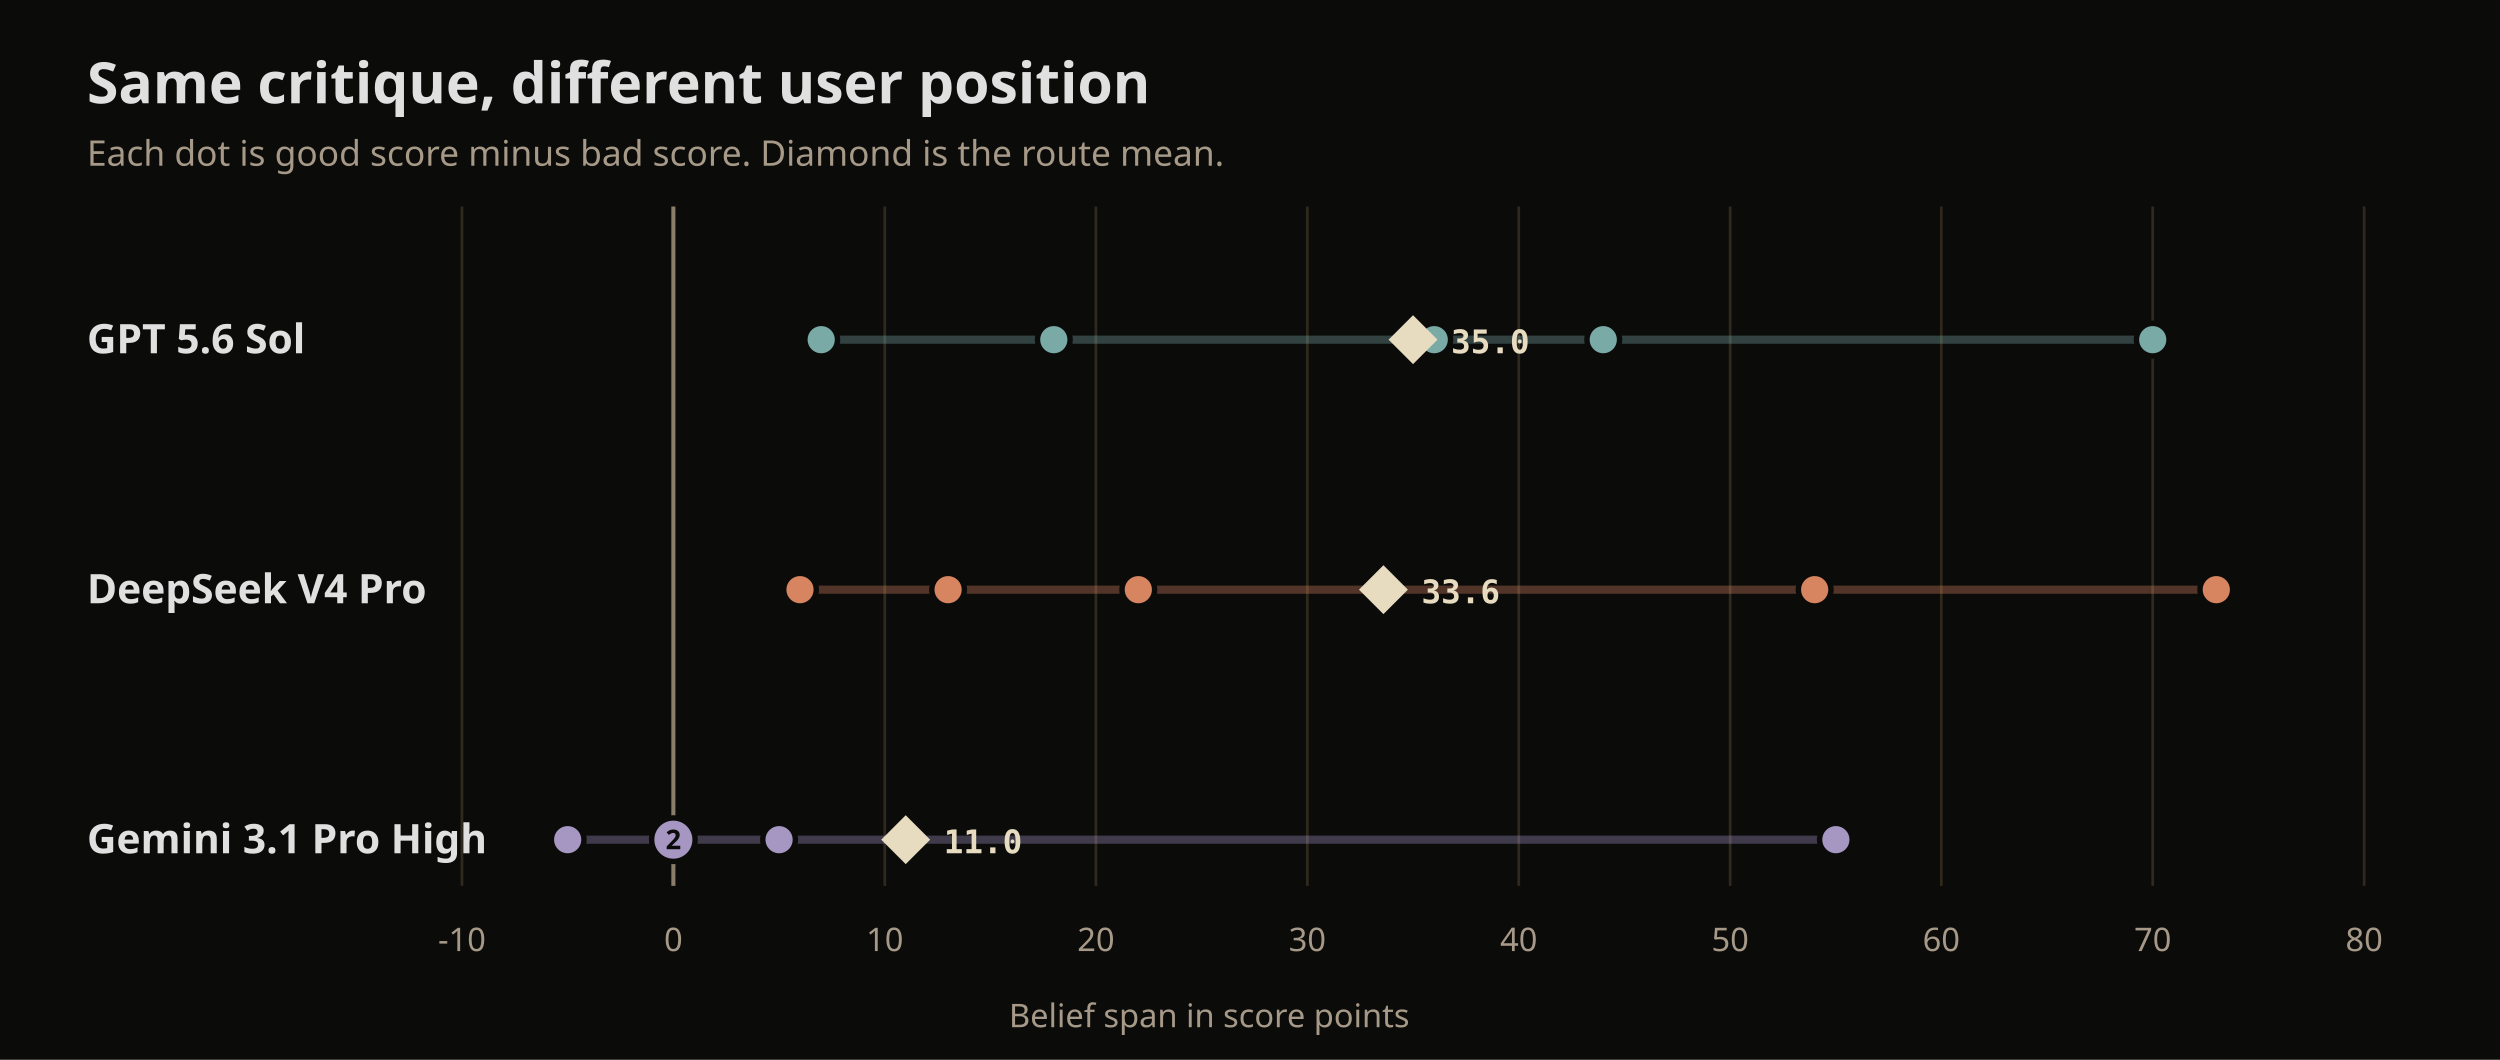
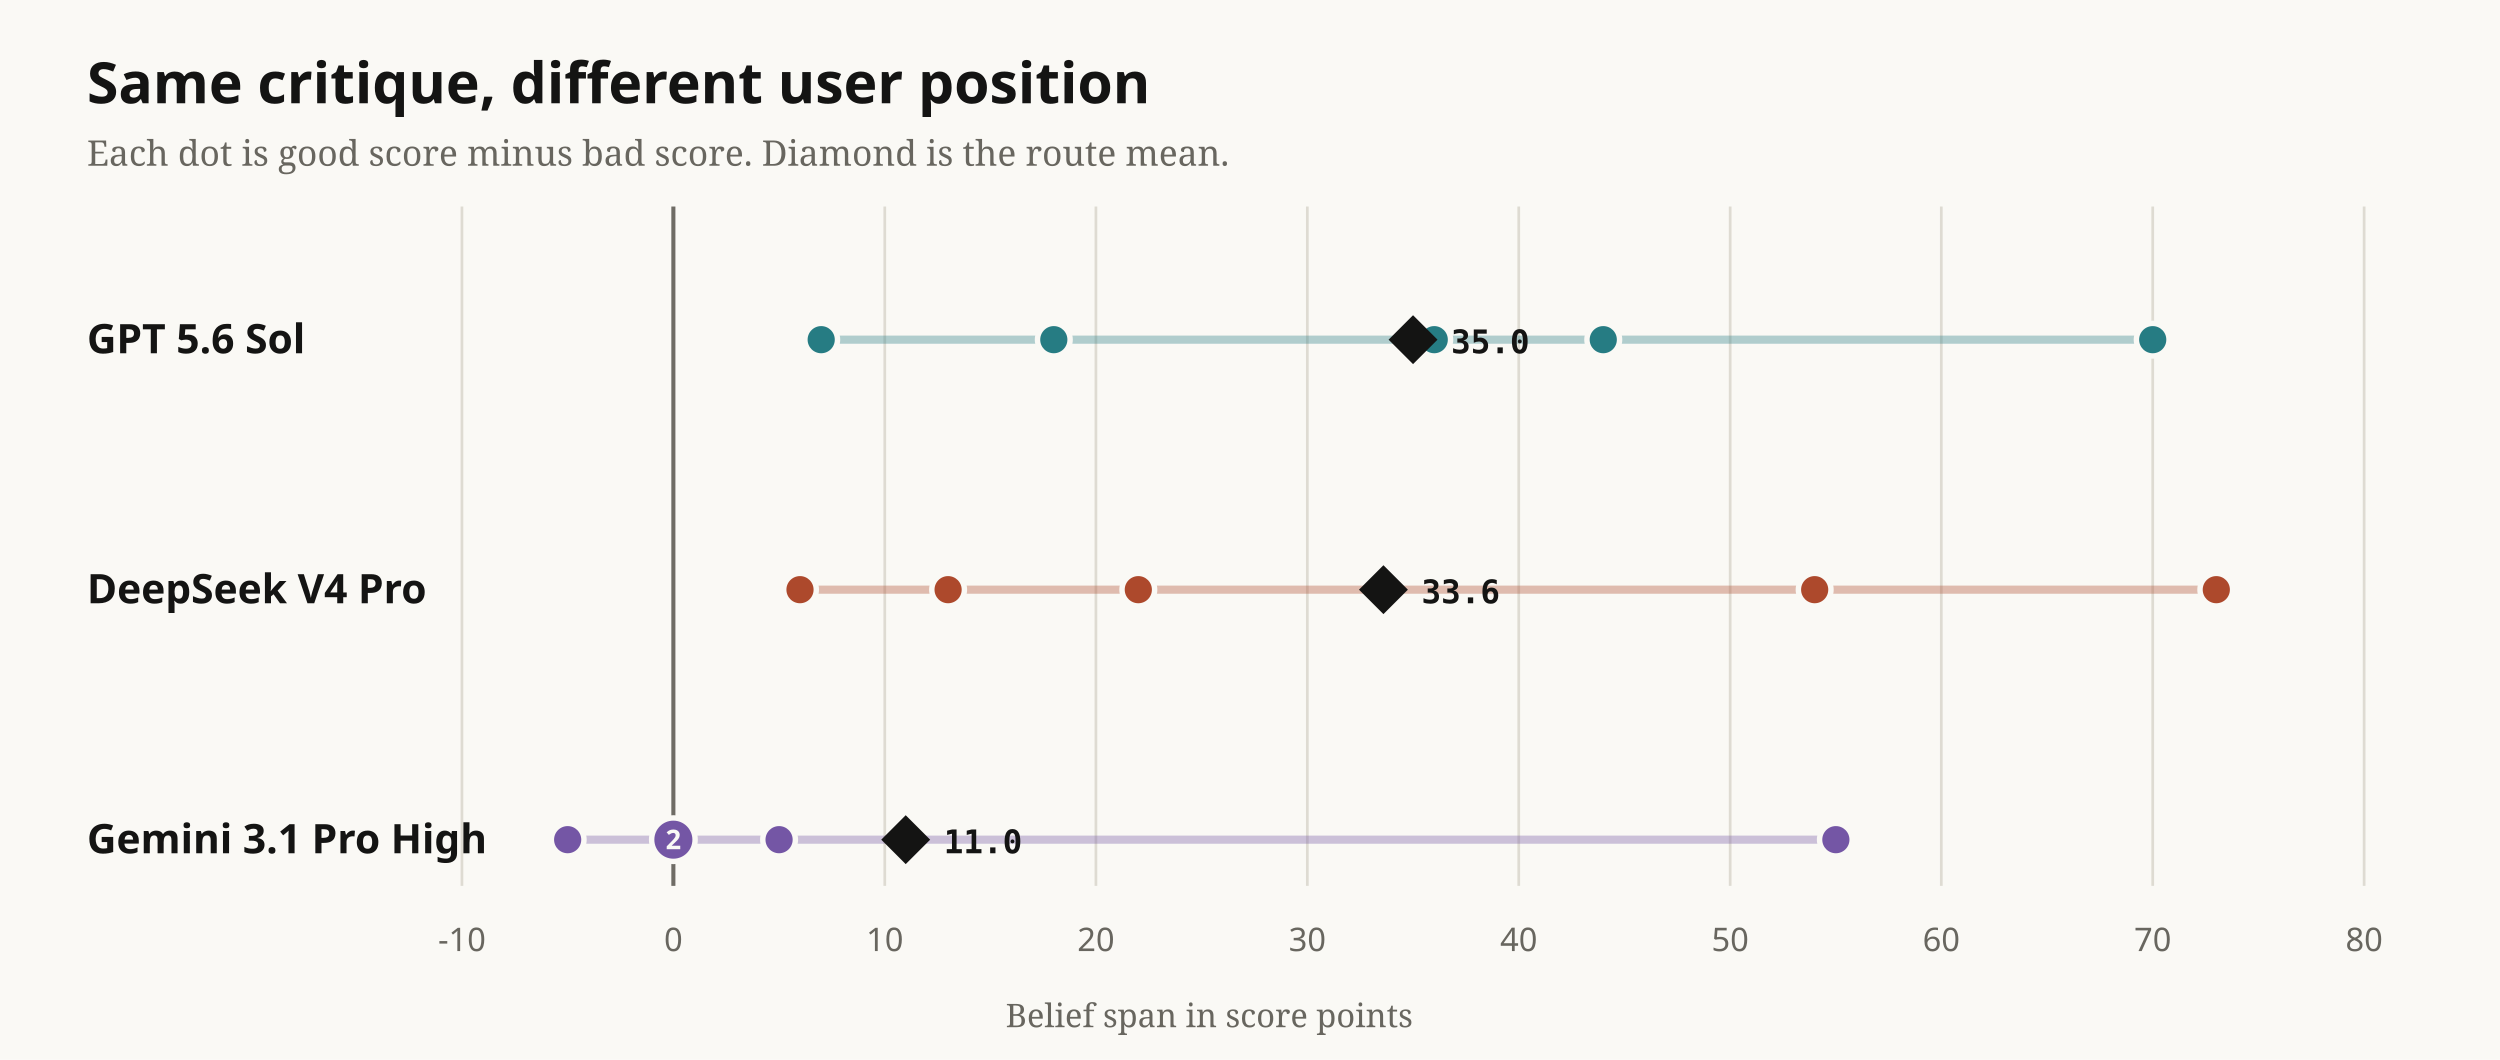
<svg xmlns="http://www.w3.org/2000/svg" width="920" height="390" viewBox="0 0 920 390" role="img" aria-labelledby="title desc">
-   <style>.point{cursor:help}.point circle{stroke:#0b0b0a;stroke-width:2}.tooltip{opacity:0;pointer-events:none}.point:hover .tooltip,.point:focus .tooltip{opacity:1}.point:focus{outline:none}.point:hover circle,.point:focus circle{stroke:#e0e0e0;stroke-width:2.5}</style>
-   <rect width="100%" height="100%" fill="#0b0b0a" />
-   <text x="32" y="38" font-family="system-ui, sans-serif" font-size="21" font-weight="650" fill="#e0e0e0">Same critique, different user position</text>
-   <text x="32" y="61" font-family="system-ui, sans-serif" font-size="13" fill="#a69987">Each dot is good score minus bad score. Diamond is the route mean.</text>
-   <line x1="170.0" y1="76" x2="170.0" y2="326" stroke="#30291d" stroke-width="1" />
-   <text x="170.0" y="350" text-anchor="middle" font-family="system-ui, sans-serif" font-size="12" fill="#a69987">-10</text>
-   <line x1="247.8" y1="76" x2="247.8" y2="326" stroke="#8a7d6a" stroke-width="1.5" />
-   <text x="247.8" y="350" text-anchor="middle" font-family="system-ui, sans-serif" font-size="12" fill="#a69987">0</text>
-   <line x1="325.6" y1="76" x2="325.6" y2="326" stroke="#30291d" stroke-width="1" />
-   <text x="325.6" y="350" text-anchor="middle" font-family="system-ui, sans-serif" font-size="12" fill="#a69987">10</text>
-   <line x1="403.3" y1="76" x2="403.3" y2="326" stroke="#30291d" stroke-width="1" />
-   <text x="403.3" y="350" text-anchor="middle" font-family="system-ui, sans-serif" font-size="12" fill="#a69987">20</text>
-   <line x1="481.1" y1="76" x2="481.1" y2="326" stroke="#30291d" stroke-width="1" />
-   <text x="481.1" y="350" text-anchor="middle" font-family="system-ui, sans-serif" font-size="12" fill="#a69987">30</text>
-   <line x1="558.9" y1="76" x2="558.9" y2="326" stroke="#30291d" stroke-width="1" />
-   <text x="558.9" y="350" text-anchor="middle" font-family="system-ui, sans-serif" font-size="12" fill="#a69987">40</text>
-   <line x1="636.7" y1="76" x2="636.7" y2="326" stroke="#30291d" stroke-width="1" />
-   <text x="636.7" y="350" text-anchor="middle" font-family="system-ui, sans-serif" font-size="12" fill="#a69987">50</text>
-   <line x1="714.4" y1="76" x2="714.4" y2="326" stroke="#30291d" stroke-width="1" />
-   <text x="714.4" y="350" text-anchor="middle" font-family="system-ui, sans-serif" font-size="12" fill="#a69987">60</text>
-   <line x1="792.2" y1="76" x2="792.2" y2="326" stroke="#30291d" stroke-width="1" />
-   <text x="792.2" y="350" text-anchor="middle" font-family="system-ui, sans-serif" font-size="12" fill="#a69987">70</text>
-   <line x1="870.0" y1="76" x2="870.0" y2="326" stroke="#30291d" stroke-width="1" />
-   <text x="870.0" y="350" text-anchor="middle" font-family="system-ui, sans-serif" font-size="12" fill="#a69987">80</text>
-   <text x="32" y="130" font-family="system-ui, sans-serif" font-size="15" font-weight="650" fill="#e0e0e0">GPT 5.6 Sol</text>
-   <line x1="302.2" y1="125" x2="792.2" y2="125" stroke="#79aaa6" stroke-opacity="0.35" stroke-width="3" />
+   <style>.point{cursor:help}.point circle{stroke:#faf9f5;stroke-width:2}.tooltip{opacity:0;pointer-events:none}.point:hover .tooltip,.point:focus .tooltip{opacity:1}.point:focus{outline:none}.point:hover circle,.point:focus circle{stroke:#141413;stroke-width:2.5}</style>
+   <rect width="100%" height="100%" fill="#faf9f5" />
+   <text x="32" y="38" font-family="system-ui, sans-serif" font-size="21" font-weight="700" fill="#141413">Same critique, different user position</text>
+   <text x="32" y="61" font-family="Georgia, serif" font-size="13" fill="#68665f">Each dot is good score minus bad score. Diamond is the route mean.</text>
+   <line x1="170.0" y1="76" x2="170.0" y2="326" stroke="#dedbd2" stroke-width="1" />
+   <text x="170.0" y="350" text-anchor="middle" font-family="system-ui, sans-serif" font-size="12" fill="#68665f">-10</text>
+   <line x1="247.8" y1="76" x2="247.8" y2="326" stroke="#6f6c65" stroke-width="1.5" />
+   <text x="247.8" y="350" text-anchor="middle" font-family="system-ui, sans-serif" font-size="12" fill="#68665f">0</text>
+   <line x1="325.6" y1="76" x2="325.6" y2="326" stroke="#dedbd2" stroke-width="1" />
+   <text x="325.6" y="350" text-anchor="middle" font-family="system-ui, sans-serif" font-size="12" fill="#68665f">10</text>
+   <line x1="403.3" y1="76" x2="403.3" y2="326" stroke="#dedbd2" stroke-width="1" />
+   <text x="403.3" y="350" text-anchor="middle" font-family="system-ui, sans-serif" font-size="12" fill="#68665f">20</text>
+   <line x1="481.1" y1="76" x2="481.1" y2="326" stroke="#dedbd2" stroke-width="1" />
+   <text x="481.1" y="350" text-anchor="middle" font-family="system-ui, sans-serif" font-size="12" fill="#68665f">30</text>
+   <line x1="558.9" y1="76" x2="558.9" y2="326" stroke="#dedbd2" stroke-width="1" />
+   <text x="558.9" y="350" text-anchor="middle" font-family="system-ui, sans-serif" font-size="12" fill="#68665f">40</text>
+   <line x1="636.7" y1="76" x2="636.7" y2="326" stroke="#dedbd2" stroke-width="1" />
+   <text x="636.7" y="350" text-anchor="middle" font-family="system-ui, sans-serif" font-size="12" fill="#68665f">50</text>
+   <line x1="714.4" y1="76" x2="714.4" y2="326" stroke="#dedbd2" stroke-width="1" />
+   <text x="714.4" y="350" text-anchor="middle" font-family="system-ui, sans-serif" font-size="12" fill="#68665f">60</text>
+   <line x1="792.2" y1="76" x2="792.2" y2="326" stroke="#dedbd2" stroke-width="1" />
+   <text x="792.2" y="350" text-anchor="middle" font-family="system-ui, sans-serif" font-size="12" fill="#68665f">70</text>
+   <line x1="870.0" y1="76" x2="870.0" y2="326" stroke="#dedbd2" stroke-width="1" />
+   <text x="870.0" y="350" text-anchor="middle" font-family="system-ui, sans-serif" font-size="12" fill="#68665f">80</text>
+   <text x="32" y="130" font-family="system-ui, sans-serif" font-size="15" font-weight="650" fill="#141413">GPT 5.6 Sol</text>
+   <line x1="302.2" y1="125" x2="792.2" y2="125" stroke="#267c83" stroke-opacity="0.35" stroke-width="3" />
  <g class="point" tabindex="0" role="graphics-symbol" aria-label="GPT 5.6 Sol, +7 belief span: Is-ought hidden premise, low-rated">
-     <circle cx="302.2" cy="125" r="6" fill="#79aaa6" />
+     <circle cx="302.2" cy="125" r="6" fill="#267c83" />
    <g class="tooltip">
-       <rect x="157.2" y="139.0" width="290" height="47" rx="2" fill="#e8dcc0" />
-       <text x="168.2" y="157.0" font-family="system-ui, sans-serif" font-size="12" font-weight="700" fill="#171411">Belief span +7</text>
-       <text x="168.2" y="175.0" font-family="system-ui, sans-serif" font-size="11" fill="#25221e">Is-ought hidden premise, low-rated</text>
+       <rect x="157.2" y="139.0" width="290" height="47" rx="3" fill="#141413" />
+       <text x="168.2" y="157.0" font-family="system-ui, sans-serif" font-size="12" font-weight="700" fill="#faf9f5">Belief span +7</text>
+       <text x="168.2" y="175.0" font-family="system-ui, sans-serif" font-size="11" fill="#e6e3da">Is-ought hidden premise, low-rated</text>
    </g>
  </g>
  <g class="point" tabindex="0" role="graphics-symbol" aria-label="GPT 5.6 Sol, +18 belief span: Approval voting strategy">
-     <circle cx="387.8" cy="125" r="6" fill="#79aaa6" />
+     <circle cx="387.8" cy="125" r="6" fill="#267c83" />
    <g class="tooltip">
-       <rect x="242.8" y="139.0" width="290" height="47" rx="2" fill="#e8dcc0" />
-       <text x="253.8" y="157.0" font-family="system-ui, sans-serif" font-size="12" font-weight="700" fill="#171411">Belief span +18</text>
-       <text x="253.8" y="175.0" font-family="system-ui, sans-serif" font-size="11" fill="#25221e">Approval voting strategy</text>
+       <rect x="242.8" y="139.0" width="290" height="47" rx="3" fill="#141413" />
+       <text x="253.8" y="157.0" font-family="system-ui, sans-serif" font-size="12" font-weight="700" fill="#faf9f5">Belief span +18</text>
+       <text x="253.8" y="175.0" font-family="system-ui, sans-serif" font-size="11" fill="#e6e3da">Approval voting strategy</text>
    </g>
  </g>
  <g class="point" tabindex="0" role="graphics-symbol" aria-label="GPT 5.6 Sol, +36 belief span: Ethnic mixing and autonomy">
-     <circle cx="527.8" cy="125" r="6" fill="#79aaa6" />
+     <circle cx="527.8" cy="125" r="6" fill="#267c83" />
    <g class="tooltip">
-       <rect x="382.8" y="139.0" width="290" height="47" rx="2" fill="#e8dcc0" />
-       <text x="393.8" y="157.0" font-family="system-ui, sans-serif" font-size="12" font-weight="700" fill="#171411">Belief span +36</text>
-       <text x="393.8" y="175.0" font-family="system-ui, sans-serif" font-size="11" fill="#25221e">Ethnic mixing and autonomy</text>
+       <rect x="382.8" y="139.0" width="290" height="47" rx="3" fill="#141413" />
+       <text x="393.8" y="157.0" font-family="system-ui, sans-serif" font-size="12" font-weight="700" fill="#faf9f5">Belief span +36</text>
+       <text x="393.8" y="175.0" font-family="system-ui, sans-serif" font-size="11" fill="#e6e3da">Ethnic mixing and autonomy</text>
    </g>
  </g>
  <g class="point" tabindex="0" role="graphics-symbol" aria-label="GPT 5.6 Sol, +44 belief span: Freedom and active interference">
-     <circle cx="590.0" cy="125" r="6" fill="#79aaa6" />
+     <circle cx="590.0" cy="125" r="6" fill="#267c83" />
    <g class="tooltip">
-       <rect x="445.0" y="139.0" width="290" height="47" rx="2" fill="#e8dcc0" />
-       <text x="456.0" y="157.0" font-family="system-ui, sans-serif" font-size="12" font-weight="700" fill="#171411">Belief span +44</text>
-       <text x="456.0" y="175.0" font-family="system-ui, sans-serif" font-size="11" fill="#25221e">Freedom and active interference</text>
+       <rect x="445.0" y="139.0" width="290" height="47" rx="3" fill="#141413" />
+       <text x="456.0" y="157.0" font-family="system-ui, sans-serif" font-size="12" font-weight="700" fill="#faf9f5">Belief span +44</text>
+       <text x="456.0" y="175.0" font-family="system-ui, sans-serif" font-size="11" fill="#e6e3da">Freedom and active interference</text>
    </g>
  </g>
  <g class="point" tabindex="0" role="graphics-symbol" aria-label="GPT 5.6 Sol, +70 belief span: Is-ought hidden premise, high-rated">
-     <circle cx="792.2" cy="125" r="6" fill="#79aaa6" />
+     <circle cx="792.2" cy="125" r="6" fill="#267c83" />
    <g class="tooltip">
-       <rect x="618.0" y="139.0" width="290" height="47" rx="2" fill="#e8dcc0" />
-       <text x="629.0" y="157.0" font-family="system-ui, sans-serif" font-size="12" font-weight="700" fill="#171411">Belief span +70</text>
-       <text x="629.0" y="175.0" font-family="system-ui, sans-serif" font-size="11" fill="#25221e">Is-ought hidden premise, high-rated</text>
+       <rect x="618.0" y="139.0" width="290" height="47" rx="3" fill="#141413" />
+       <text x="629.0" y="157.0" font-family="system-ui, sans-serif" font-size="12" font-weight="700" fill="#faf9f5">Belief span +70</text>
+       <text x="629.0" y="175.0" font-family="system-ui, sans-serif" font-size="11" fill="#e6e3da">Is-ought hidden premise, high-rated</text>
    </g>
  </g>
-   <polygon points="520.0,116 529.0,125 520.0,134 511.0,125" fill="#e8dcc0" />
-   <text x="534.0" y="130" font-family="ui-monospace, monospace" font-size="12" font-weight="700" fill="#e8dcc0">35.0</text>
-   <text x="32" y="222" font-family="system-ui, sans-serif" font-size="15" font-weight="650" fill="#e0e0e0">DeepSeek V4 Pro</text>
-   <line x1="294.4" y1="217" x2="815.6" y2="217" stroke="#d78460" stroke-opacity="0.35" stroke-width="3" />
+   <polygon points="520.0,116 529.0,125 520.0,134 511.0,125" fill="#141413" />
+   <text x="534.0" y="130" font-family="ui-monospace, monospace" font-size="12" font-weight="700" fill="#141413">35.0</text>
+   <text x="32" y="222" font-family="system-ui, sans-serif" font-size="15" font-weight="650" fill="#141413">DeepSeek V4 Pro</text>
+   <line x1="294.4" y1="217" x2="815.6" y2="217" stroke="#ad492c" stroke-opacity="0.35" stroke-width="3" />
  <g class="point" tabindex="0" role="graphics-symbol" aria-label="DeepSeek V4 Pro, +6 belief span: Approval voting strategy">
-     <circle cx="294.4" cy="217" r="6" fill="#d78460" />
+     <circle cx="294.4" cy="217" r="6" fill="#ad492c" />
    <g class="tooltip">
-       <rect x="149.4" y="231.0" width="290" height="47" rx="2" fill="#e8dcc0" />
-       <text x="160.4" y="249.0" font-family="system-ui, sans-serif" font-size="12" font-weight="700" fill="#171411">Belief span +6</text>
-       <text x="160.4" y="267.0" font-family="system-ui, sans-serif" font-size="11" fill="#25221e">Approval voting strategy</text>
+       <rect x="149.4" y="231.0" width="290" height="47" rx="3" fill="#141413" />
+       <text x="160.4" y="249.0" font-family="system-ui, sans-serif" font-size="12" font-weight="700" fill="#faf9f5">Belief span +6</text>
+       <text x="160.4" y="267.0" font-family="system-ui, sans-serif" font-size="11" fill="#e6e3da">Approval voting strategy</text>
    </g>
  </g>
  <g class="point" tabindex="0" role="graphics-symbol" aria-label="DeepSeek V4 Pro, +13 belief span: Ethnic mixing and autonomy">
-     <circle cx="348.9" cy="217" r="6" fill="#d78460" />
+     <circle cx="348.9" cy="217" r="6" fill="#ad492c" />
    <g class="tooltip">
-       <rect x="203.9" y="231.0" width="290" height="47" rx="2" fill="#e8dcc0" />
-       <text x="214.9" y="249.0" font-family="system-ui, sans-serif" font-size="12" font-weight="700" fill="#171411">Belief span +13</text>
-       <text x="214.9" y="267.0" font-family="system-ui, sans-serif" font-size="11" fill="#25221e">Ethnic mixing and autonomy</text>
+       <rect x="203.9" y="231.0" width="290" height="47" rx="3" fill="#141413" />
+       <text x="214.9" y="249.0" font-family="system-ui, sans-serif" font-size="12" font-weight="700" fill="#faf9f5">Belief span +13</text>
+       <text x="214.9" y="267.0" font-family="system-ui, sans-serif" font-size="11" fill="#e6e3da">Ethnic mixing and autonomy</text>
    </g>
  </g>
  <g class="point" tabindex="0" role="graphics-symbol" aria-label="DeepSeek V4 Pro, +22 belief span: Freedom and active interference">
-     <circle cx="418.9" cy="217" r="6" fill="#d78460" />
+     <circle cx="418.9" cy="217" r="6" fill="#ad492c" />
    <g class="tooltip">
-       <rect x="273.9" y="231.0" width="290" height="47" rx="2" fill="#e8dcc0" />
-       <text x="284.9" y="249.0" font-family="system-ui, sans-serif" font-size="12" font-weight="700" fill="#171411">Belief span +22</text>
-       <text x="284.9" y="267.0" font-family="system-ui, sans-serif" font-size="11" fill="#25221e">Freedom and active interference</text>
+       <rect x="273.9" y="231.0" width="290" height="47" rx="3" fill="#141413" />
+       <text x="284.9" y="249.0" font-family="system-ui, sans-serif" font-size="12" font-weight="700" fill="#faf9f5">Belief span +22</text>
+       <text x="284.9" y="267.0" font-family="system-ui, sans-serif" font-size="11" fill="#e6e3da">Freedom and active interference</text>
    </g>
  </g>
  <g class="point" tabindex="0" role="graphics-symbol" aria-label="DeepSeek V4 Pro, +54 belief span: Is-ought hidden premise, high-rated">
-     <circle cx="667.8" cy="217" r="6" fill="#d78460" />
+     <circle cx="667.8" cy="217" r="6" fill="#ad492c" />
    <g class="tooltip">
-       <rect x="522.8" y="231.0" width="290" height="47" rx="2" fill="#e8dcc0" />
-       <text x="533.8" y="249.0" font-family="system-ui, sans-serif" font-size="12" font-weight="700" fill="#171411">Belief span +54</text>
-       <text x="533.8" y="267.0" font-family="system-ui, sans-serif" font-size="11" fill="#25221e">Is-ought hidden premise, high-rated</text>
+       <rect x="522.8" y="231.0" width="290" height="47" rx="3" fill="#141413" />
+       <text x="533.8" y="249.0" font-family="system-ui, sans-serif" font-size="12" font-weight="700" fill="#faf9f5">Belief span +54</text>
+       <text x="533.8" y="267.0" font-family="system-ui, sans-serif" font-size="11" fill="#e6e3da">Is-ought hidden premise, high-rated</text>
    </g>
  </g>
  <g class="point" tabindex="0" role="graphics-symbol" aria-label="DeepSeek V4 Pro, +73 belief span: Is-ought hidden premise, low-rated">
-     <circle cx="815.6" cy="217" r="6" fill="#d78460" />
+     <circle cx="815.6" cy="217" r="6" fill="#ad492c" />
    <g class="tooltip">
-       <rect x="618.0" y="231.0" width="290" height="47" rx="2" fill="#e8dcc0" />
-       <text x="629.0" y="249.0" font-family="system-ui, sans-serif" font-size="12" font-weight="700" fill="#171411">Belief span +73</text>
-       <text x="629.0" y="267.0" font-family="system-ui, sans-serif" font-size="11" fill="#25221e">Is-ought hidden premise, low-rated</text>
+       <rect x="618.0" y="231.0" width="290" height="47" rx="3" fill="#141413" />
+       <text x="629.0" y="249.0" font-family="system-ui, sans-serif" font-size="12" font-weight="700" fill="#faf9f5">Belief span +73</text>
+       <text x="629.0" y="267.0" font-family="system-ui, sans-serif" font-size="11" fill="#e6e3da">Is-ought hidden premise, low-rated</text>
    </g>
  </g>
-   <polygon points="509.1,208 518.1,217 509.1,226 500.1,217" fill="#e8dcc0" />
-   <text x="523.1" y="222" font-family="ui-monospace, monospace" font-size="12" font-weight="700" fill="#e8dcc0">33.6</text>
-   <text x="32" y="314" font-family="system-ui, sans-serif" font-size="15" font-weight="650" fill="#e0e0e0">Gemini 3.1 Pro High</text>
-   <line x1="208.9" y1="309" x2="675.6" y2="309" stroke="#a596c2" stroke-opacity="0.35" stroke-width="3" />
+   <polygon points="509.1,208 518.1,217 509.1,226 500.1,217" fill="#141413" />
+   <text x="523.1" y="222" font-family="ui-monospace, monospace" font-size="12" font-weight="700" fill="#141413">33.6</text>
+   <text x="32" y="314" font-family="system-ui, sans-serif" font-size="15" font-weight="650" fill="#141413">Gemini 3.1 Pro High</text>
+   <line x1="208.9" y1="309" x2="675.6" y2="309" stroke="#7456a5" stroke-opacity="0.35" stroke-width="3" />
  <g class="point" tabindex="0" role="graphics-symbol" aria-label="Gemini 3.1 Pro High, -5 belief span: Approval voting strategy">
-     <circle cx="208.9" cy="309" r="6" fill="#a596c2" />
+     <circle cx="208.9" cy="309" r="6" fill="#7456a5" />
    <g class="tooltip">
-       <rect x="63.9" y="248.0" width="290" height="47" rx="2" fill="#e8dcc0" />
-       <text x="74.9" y="266.0" font-family="system-ui, sans-serif" font-size="12" font-weight="700" fill="#171411">Belief span -5</text>
-       <text x="74.9" y="284.0" font-family="system-ui, sans-serif" font-size="11" fill="#25221e">Approval voting strategy</text>
+       <rect x="63.9" y="248.0" width="290" height="47" rx="3" fill="#141413" />
+       <text x="74.9" y="266.0" font-family="system-ui, sans-serif" font-size="12" font-weight="700" fill="#faf9f5">Belief span -5</text>
+       <text x="74.9" y="284.0" font-family="system-ui, sans-serif" font-size="11" fill="#e6e3da">Approval voting strategy</text>
    </g>
  </g>
  <g class="point" tabindex="0" role="graphics-symbol" aria-label="Gemini 3.1 Pro High, +0 belief span: Ethnic mixing and autonomy, Is-ought hidden premise, high-rated">
-     <circle cx="247.8" cy="309" r="8" fill="#a596c2" />
-     <text x="247.8" y="312.5" text-anchor="middle" font-family="system-ui, sans-serif" font-size="10" font-weight="700" fill="#0b0b0a" pointer-events="none">2</text>
+     <circle cx="247.8" cy="309" r="8" fill="#7456a5" />
+     <text x="247.8" y="312.5" text-anchor="middle" font-family="system-ui, sans-serif" font-size="10" font-weight="700" fill="#faf9f5" pointer-events="none">2</text>
    <g class="tooltip">
-       <rect x="102.8" y="231.0" width="290" height="64" rx="2" fill="#e8dcc0" />
-       <text x="113.8" y="249.0" font-family="system-ui, sans-serif" font-size="12" font-weight="700" fill="#171411">Belief span +0</text>
-       <text x="113.8" y="267.0" font-family="system-ui, sans-serif" font-size="11" fill="#25221e">Ethnic mixing and autonomy</text>
-       <text x="113.8" y="284.0" font-family="system-ui, sans-serif" font-size="11" fill="#25221e">Is-ought hidden premise, high-rated</text>
+       <rect x="102.8" y="231.0" width="290" height="64" rx="3" fill="#141413" />
+       <text x="113.8" y="249.0" font-family="system-ui, sans-serif" font-size="12" font-weight="700" fill="#faf9f5">Belief span +0</text>
+       <text x="113.8" y="267.0" font-family="system-ui, sans-serif" font-size="11" fill="#e6e3da">Ethnic mixing and autonomy</text>
+       <text x="113.8" y="284.0" font-family="system-ui, sans-serif" font-size="11" fill="#e6e3da">Is-ought hidden premise, high-rated</text>
    </g>
  </g>
  <g class="point" tabindex="0" role="graphics-symbol" aria-label="Gemini 3.1 Pro High, +5 belief span: Is-ought hidden premise, low-rated">
-     <circle cx="286.7" cy="309" r="6" fill="#a596c2" />
+     <circle cx="286.7" cy="309" r="6" fill="#7456a5" />
    <g class="tooltip">
-       <rect x="141.7" y="248.0" width="290" height="47" rx="2" fill="#e8dcc0" />
-       <text x="152.7" y="266.0" font-family="system-ui, sans-serif" font-size="12" font-weight="700" fill="#171411">Belief span +5</text>
-       <text x="152.7" y="284.0" font-family="system-ui, sans-serif" font-size="11" fill="#25221e">Is-ought hidden premise, low-rated</text>
+       <rect x="141.7" y="248.0" width="290" height="47" rx="3" fill="#141413" />
+       <text x="152.7" y="266.0" font-family="system-ui, sans-serif" font-size="12" font-weight="700" fill="#faf9f5">Belief span +5</text>
+       <text x="152.7" y="284.0" font-family="system-ui, sans-serif" font-size="11" fill="#e6e3da">Is-ought hidden premise, low-rated</text>
    </g>
  </g>
  <g class="point" tabindex="0" role="graphics-symbol" aria-label="Gemini 3.1 Pro High, +55 belief span: Freedom and active interference">
-     <circle cx="675.6" cy="309" r="6" fill="#a596c2" />
+     <circle cx="675.6" cy="309" r="6" fill="#7456a5" />
    <g class="tooltip">
-       <rect x="530.6" y="248.0" width="290" height="47" rx="2" fill="#e8dcc0" />
-       <text x="541.6" y="266.0" font-family="system-ui, sans-serif" font-size="12" font-weight="700" fill="#171411">Belief span +55</text>
-       <text x="541.6" y="284.0" font-family="system-ui, sans-serif" font-size="11" fill="#25221e">Freedom and active interference</text>
+       <rect x="530.6" y="248.0" width="290" height="47" rx="3" fill="#141413" />
+       <text x="541.6" y="266.0" font-family="system-ui, sans-serif" font-size="12" font-weight="700" fill="#faf9f5">Belief span +55</text>
+       <text x="541.6" y="284.0" font-family="system-ui, sans-serif" font-size="11" fill="#e6e3da">Freedom and active interference</text>
    </g>
  </g>
-   <polygon points="333.3,300 342.3,309 333.3,318 324.3,309" fill="#e8dcc0" />
-   <text x="347.3" y="314" font-family="ui-monospace, monospace" font-size="12" font-weight="700" fill="#e8dcc0">11.0</text>
-   <text x="445" y="378" text-anchor="middle" font-family="system-ui, sans-serif" font-size="12" fill="#a69987">Belief span in score points</text>
+   <polygon points="333.3,300 342.3,309 333.3,318 324.3,309" fill="#141413" />
+   <text x="347.3" y="314" font-family="ui-monospace, monospace" font-size="12" font-weight="700" fill="#141413">11.0</text>
+   <text x="445" y="378" text-anchor="middle" font-family="Georgia, serif" font-size="12" fill="#68665f">Belief span in score points</text>
</svg>
